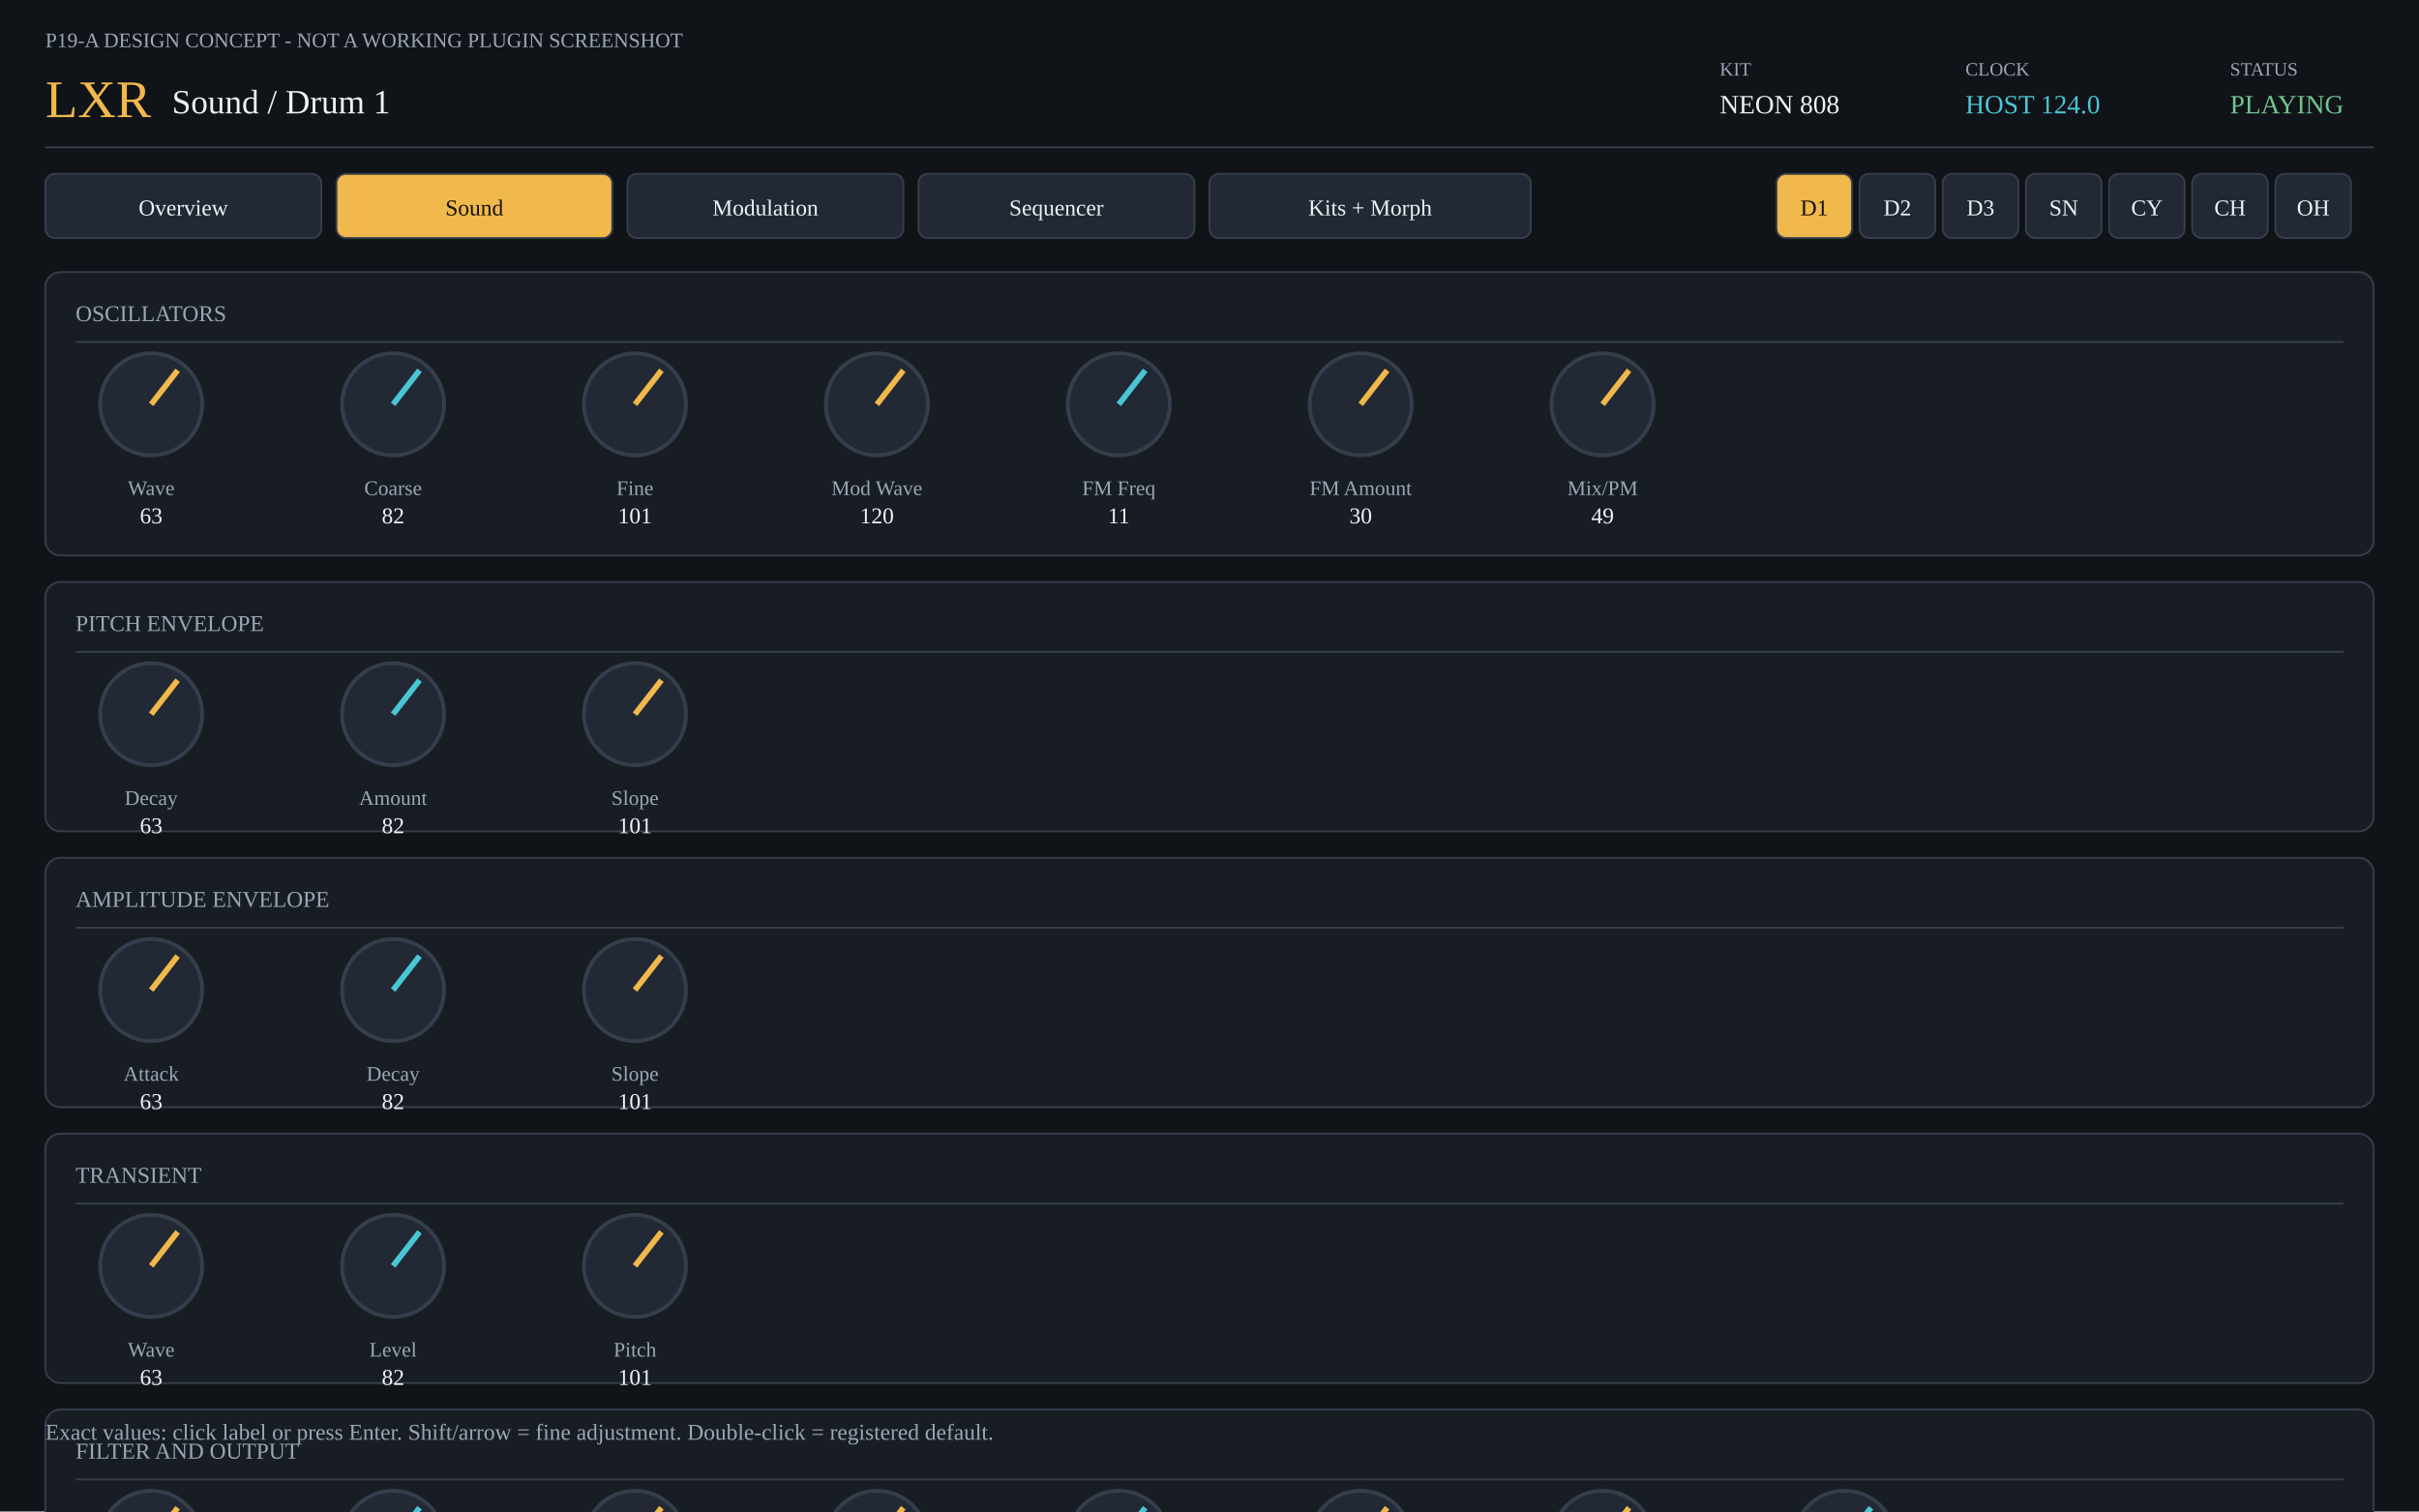
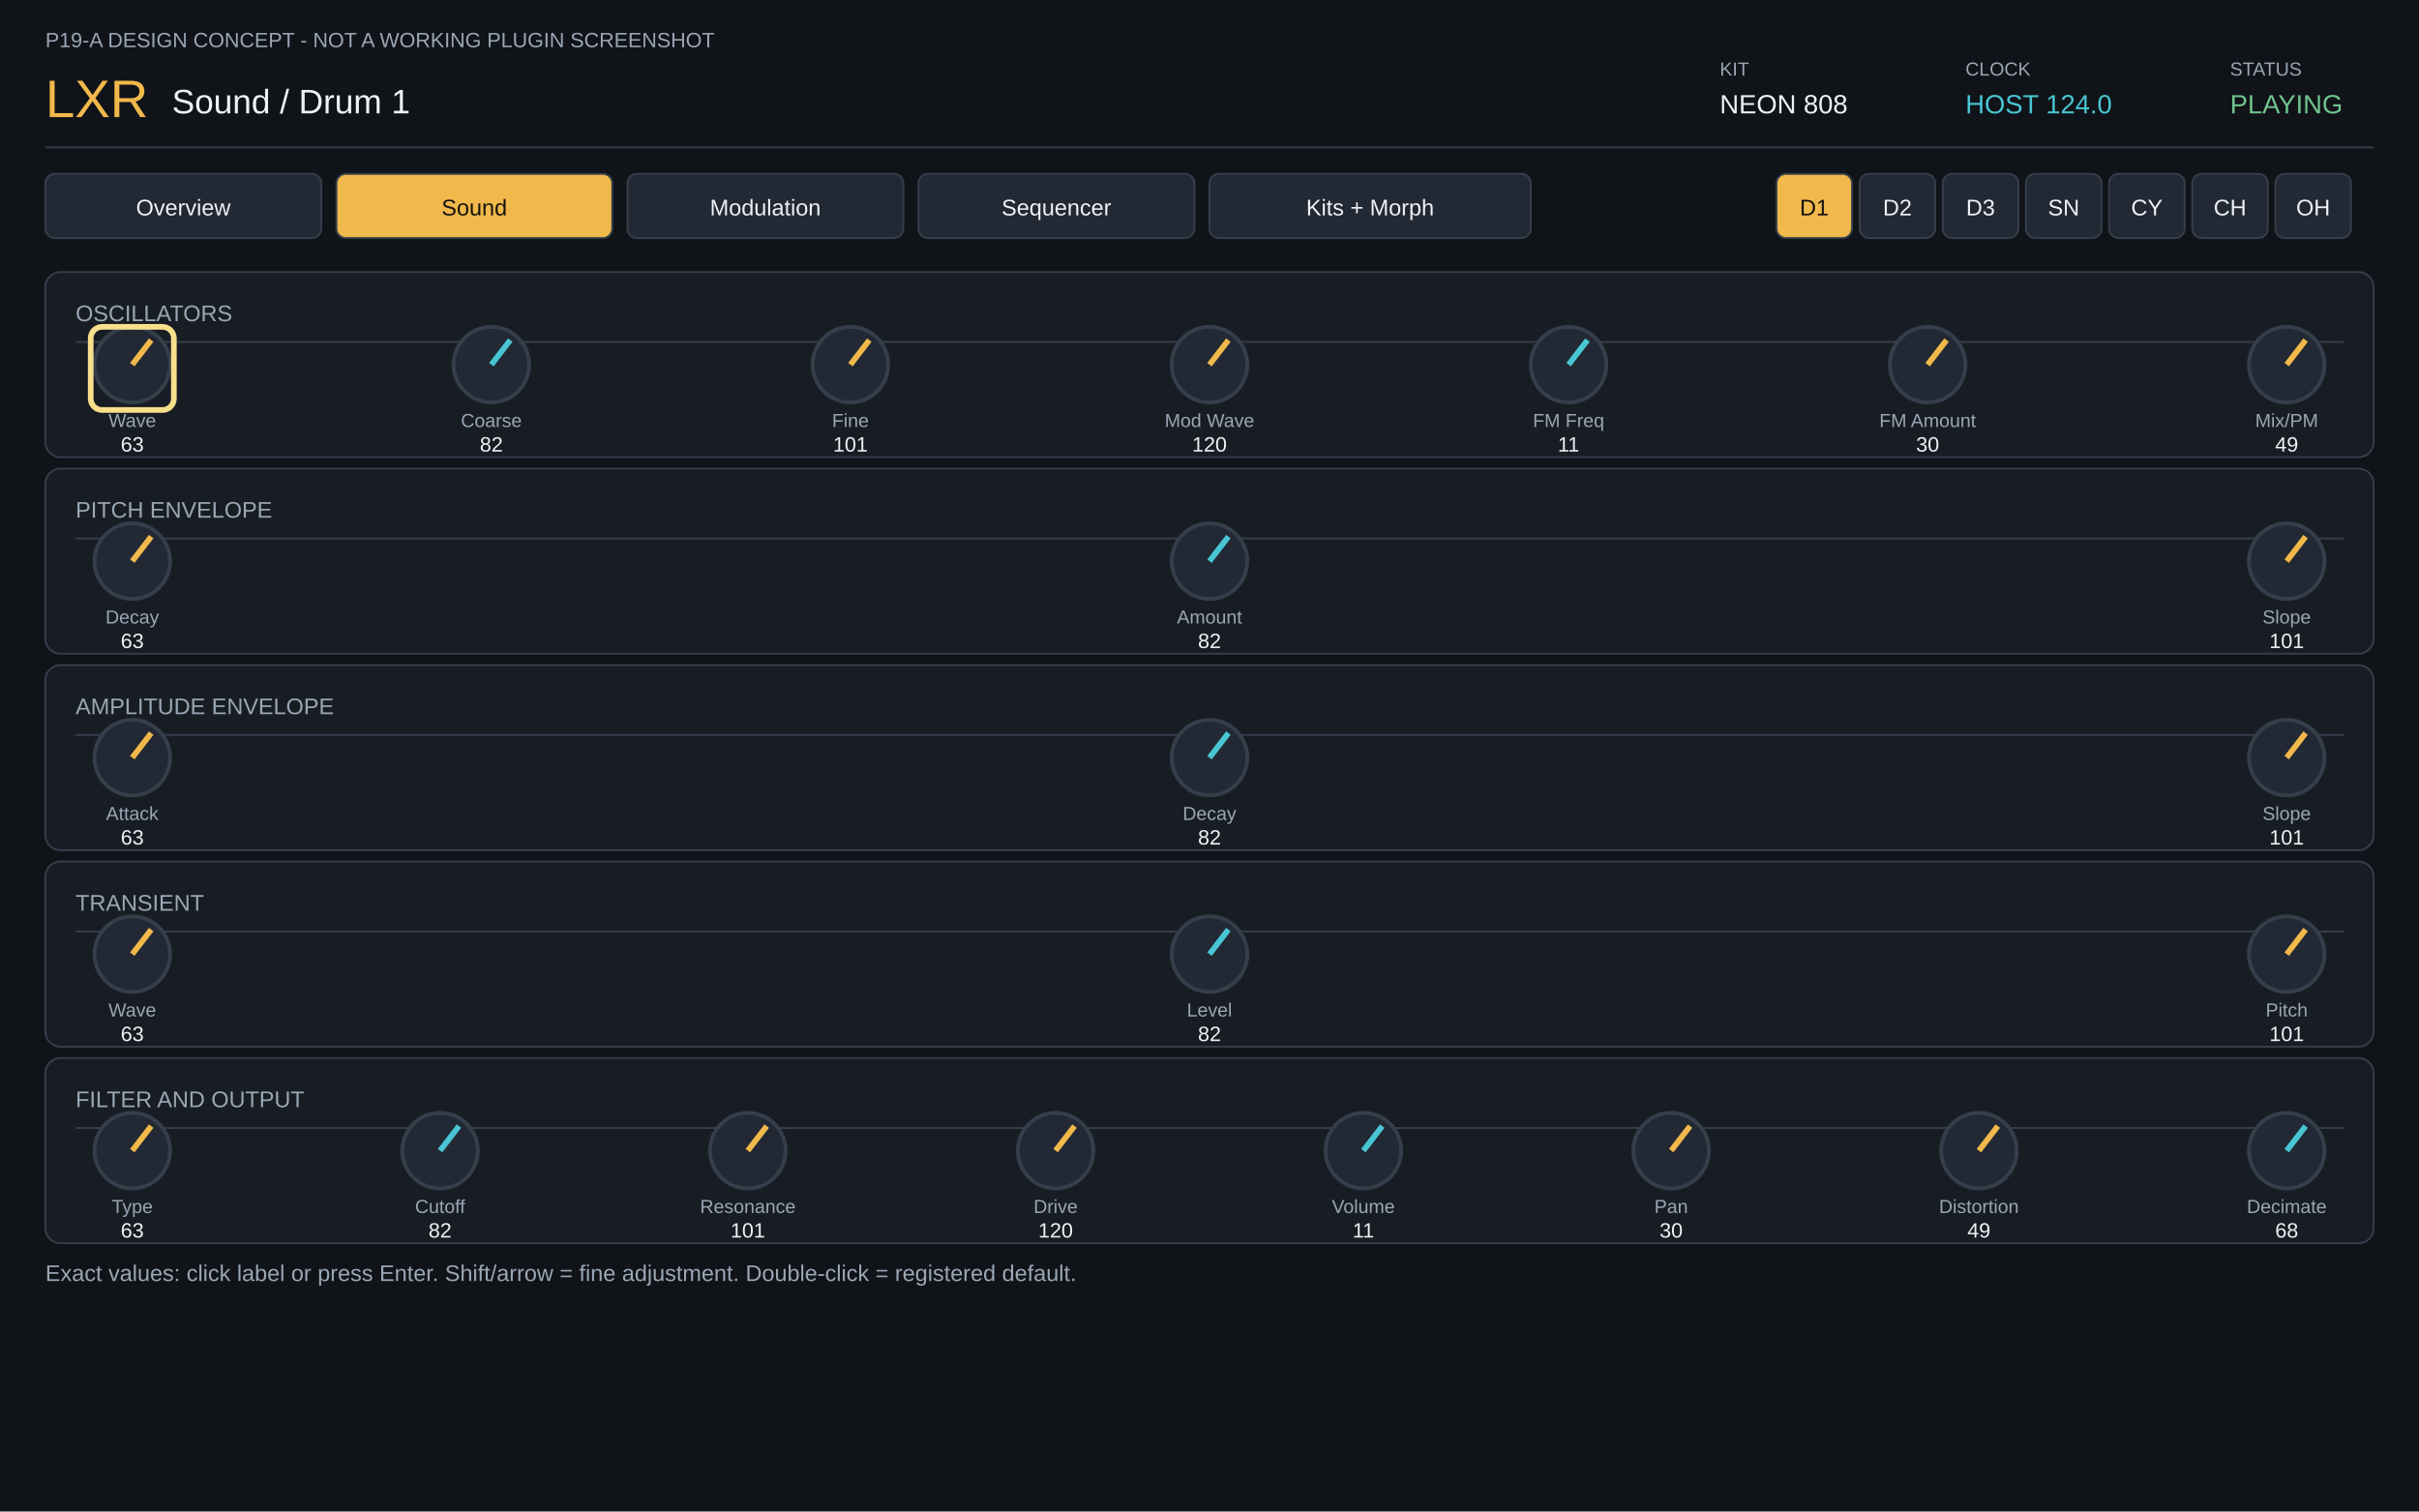
- <svg xmlns="http://www.w3.org/2000/svg" width="1280" height="800" viewBox="0 0 1280 800" role="img" aria-labelledby="title desc">
+ <svg xmlns="http://www.w3.org/2000/svg" width="1280" height="800" viewBox="0 0 1280 800" font-family="Segoe UI, Arial, sans-serif" role="img" aria-labelledby="title desc">
  <rect width="1280" height="800" fill="#101318" />
  <text class="" x="24" y="25" font-size="11" font-weight="500" text-anchor="start" fill="#9aa7b5">P19-A DESIGN CONCEPT - NOT A WORKING PLUGIN SCREENSHOT</text>
  <text class="" x="24" y="62" font-size="28" font-weight="500" text-anchor="start" fill="#f1b84b">LXR</text>
  <text class="" x="91" y="60" font-size="18" font-weight="500" text-anchor="start" fill="#edf2f7">Sound / Drum 1</text>
  <text class="" x="910" y="40" font-size="10" font-weight="400" text-anchor="start" fill="#9aa7b5">KIT</text>
  <text class="" x="910" y="60" font-size="14" font-weight="500" text-anchor="start" fill="#edf2f7">NEON 808</text>
  <text class="" x="1040" y="40" font-size="10" font-weight="400" text-anchor="start" fill="#9aa7b5">CLOCK</text>
  <text class="" x="1040" y="60" font-size="14" font-weight="500" text-anchor="start" fill="#49c6d4">HOST 124.0</text>
  <text class="" x="1180" y="40" font-size="10" font-weight="400" text-anchor="start" fill="#9aa7b5">STATUS</text>
  <text class="" x="1180" y="60" font-size="14" font-weight="500" text-anchor="start" fill="#70c48f">PLAYING</text>
  <line x1="24" y1="78" x2="1256" y2="78" stroke="#353e4b" stroke-width="1" />
  <rect class="" x="24" y="92" width="146" height="34" rx="5" fill="#222934" stroke="#353e4b" />
  <text class="" x="97.0" y="114" font-size="12" font-weight="500" text-anchor="middle" fill="#edf2f7">Overview</text>
  <rect class="" x="178" y="92" width="146" height="34" rx="5" fill="#f1b84b" stroke="#353e4b" />
  <text class="" x="251.0" y="114" font-size="12" font-weight="500" text-anchor="middle" fill="#16130c">Sound</text>
  <rect class="" x="332" y="92" width="146" height="34" rx="5" fill="#222934" stroke="#353e4b" />
  <text class="" x="405.0" y="114" font-size="12" font-weight="500" text-anchor="middle" fill="#edf2f7">Modulation</text>
  <rect class="" x="486" y="92" width="146" height="34" rx="5" fill="#222934" stroke="#353e4b" />
  <text class="" x="559.0" y="114" font-size="12" font-weight="500" text-anchor="middle" fill="#edf2f7">Sequencer</text>
  <rect class="" x="640" y="92" width="170" height="34" rx="5" fill="#222934" stroke="#353e4b" />
  <text class="" x="725.0" y="114" font-size="12" font-weight="500" text-anchor="middle" fill="#edf2f7">Kits + Morph</text>
  <rect class="" x="940" y="92" width="40" height="34" rx="5" fill="#f1b84b" stroke="#353e4b" />
  <text class="" x="960.0" y="114" font-size="12" font-weight="500" text-anchor="middle" fill="#16130c">D1</text>
  <rect class="" x="984" y="92" width="40" height="34" rx="5" fill="#222934" stroke="#353e4b" />
  <text class="" x="1004.0" y="114" font-size="12" font-weight="500" text-anchor="middle" fill="#edf2f7">D2</text>
  <rect class="" x="1028" y="92" width="40" height="34" rx="5" fill="#222934" stroke="#353e4b" />
  <text class="" x="1048.0" y="114" font-size="12" font-weight="500" text-anchor="middle" fill="#edf2f7">D3</text>
  <rect class="" x="1072" y="92" width="40" height="34" rx="5" fill="#222934" stroke="#353e4b" />
  <text class="" x="1092.0" y="114" font-size="12" font-weight="500" text-anchor="middle" fill="#edf2f7">SN</text>
  <rect class="" x="1116" y="92" width="40" height="34" rx="5" fill="#222934" stroke="#353e4b" />
  <text class="" x="1136.0" y="114" font-size="12" font-weight="500" text-anchor="middle" fill="#edf2f7">CY</text>
  <rect class="" x="1160" y="92" width="40" height="34" rx="5" fill="#222934" stroke="#353e4b" />
  <text class="" x="1180.0" y="114" font-size="12" font-weight="500" text-anchor="middle" fill="#edf2f7">CH</text>
  <rect class="" x="1204" y="92" width="40" height="34" rx="5" fill="#222934" stroke="#353e4b" />
  <text class="" x="1224.0" y="114" font-size="12" font-weight="500" text-anchor="middle" fill="#edf2f7">OH</text>
-   <rect class="" x="24" y="144" width="1232" height="150" rx="8" fill="#181d24" stroke="#353e4b" />
+   <rect class="" x="24" y="144" width="1232" height="98" rx="8" fill="#181d24" stroke="#353e4b" />
  <text class="" x="40" y="170" font-size="12" font-weight="500" text-anchor="start" fill="#9aa7b5">OSCILLATORS</text>
  <line x1="40" y1="181" x2="1240" y2="181" stroke="#353e4b" stroke-width="1" />
-   <circle cx="80" cy="214" r="27" fill="#222934" stroke="#353e4b" stroke-width="2" />
-   <line x1="80" y1="214" x2="94" y2="196" stroke="#f1b84b" stroke-width="3" />
-   <text class="" x="80" y="262" font-size="11" font-weight="400" text-anchor="middle" fill="#9aa7b5">Wave</text>
-   <text class="" x="80" y="277" font-size="12" font-weight="500" text-anchor="middle" fill="#edf2f7">63</text>
-   <circle cx="208" cy="214" r="27" fill="#222934" stroke="#353e4b" stroke-width="2" />
-   <line x1="208" y1="214" x2="222" y2="196" stroke="#49c6d4" stroke-width="3" />
-   <text class="" x="208" y="262" font-size="11" font-weight="400" text-anchor="middle" fill="#9aa7b5">Coarse</text>
-   <text class="" x="208" y="277" font-size="12" font-weight="500" text-anchor="middle" fill="#edf2f7">82</text>
-   <circle cx="336" cy="214" r="27" fill="#222934" stroke="#353e4b" stroke-width="2" />
-   <line x1="336" y1="214" x2="350" y2="196" stroke="#f1b84b" stroke-width="3" />
-   <text class="" x="336" y="262" font-size="11" font-weight="400" text-anchor="middle" fill="#9aa7b5">Fine</text>
-   <text class="" x="336" y="277" font-size="12" font-weight="500" text-anchor="middle" fill="#edf2f7">101</text>
-   <circle cx="464" cy="214" r="27" fill="#222934" stroke="#353e4b" stroke-width="2" />
-   <line x1="464" y1="214" x2="478" y2="196" stroke="#f1b84b" stroke-width="3" />
-   <text class="" x="464" y="262" font-size="11" font-weight="400" text-anchor="middle" fill="#9aa7b5">Mod Wave</text>
-   <text class="" x="464" y="277" font-size="12" font-weight="500" text-anchor="middle" fill="#edf2f7">120</text>
-   <circle cx="592" cy="214" r="27" fill="#222934" stroke="#353e4b" stroke-width="2" />
-   <line x1="592" y1="214" x2="606" y2="196" stroke="#49c6d4" stroke-width="3" />
-   <text class="" x="592" y="262" font-size="11" font-weight="400" text-anchor="middle" fill="#9aa7b5">FM Freq</text>
-   <text class="" x="592" y="277" font-size="12" font-weight="500" text-anchor="middle" fill="#edf2f7">11</text>
-   <circle cx="720" cy="214" r="27" fill="#222934" stroke="#353e4b" stroke-width="2" />
-   <line x1="720" y1="214" x2="734" y2="196" stroke="#f1b84b" stroke-width="3" />
-   <text class="" x="720" y="262" font-size="11" font-weight="400" text-anchor="middle" fill="#9aa7b5">FM Amount</text>
-   <text class="" x="720" y="277" font-size="12" font-weight="500" text-anchor="middle" fill="#edf2f7">30</text>
-   <circle cx="848" cy="214" r="27" fill="#222934" stroke="#353e4b" stroke-width="2" />
-   <line x1="848" y1="214" x2="862" y2="196" stroke="#f1b84b" stroke-width="3" />
-   <text class="" x="848" y="262" font-size="11" font-weight="400" text-anchor="middle" fill="#9aa7b5">Mix/PM</text>
-   <text class="" x="848" y="277" font-size="12" font-weight="500" text-anchor="middle" fill="#edf2f7">49</text>
-   <rect class="" x="24" y="308" width="1232" height="132" rx="8" fill="#181d24" stroke="#353e4b" />
-   <text class="" x="40" y="334" font-size="12" font-weight="500" text-anchor="start" fill="#9aa7b5">PITCH ENVELOPE</text>
-   <line x1="40" y1="345" x2="1240" y2="345" stroke="#353e4b" stroke-width="1" />
-   <circle cx="80" cy="378" r="27" fill="#222934" stroke="#353e4b" stroke-width="2" />
-   <line x1="80" y1="378" x2="94" y2="360" stroke="#f1b84b" stroke-width="3" />
-   <text class="" x="80" y="426" font-size="11" font-weight="400" text-anchor="middle" fill="#9aa7b5">Decay</text>
-   <text class="" x="80" y="441" font-size="12" font-weight="500" text-anchor="middle" fill="#edf2f7">63</text>
-   <circle cx="208" cy="378" r="27" fill="#222934" stroke="#353e4b" stroke-width="2" />
-   <line x1="208" y1="378" x2="222" y2="360" stroke="#49c6d4" stroke-width="3" />
-   <text class="" x="208" y="426" font-size="11" font-weight="400" text-anchor="middle" fill="#9aa7b5">Amount</text>
-   <text class="" x="208" y="441" font-size="12" font-weight="500" text-anchor="middle" fill="#edf2f7">82</text>
-   <circle cx="336" cy="378" r="27" fill="#222934" stroke="#353e4b" stroke-width="2" />
-   <line x1="336" y1="378" x2="350" y2="360" stroke="#f1b84b" stroke-width="3" />
-   <text class="" x="336" y="426" font-size="11" font-weight="400" text-anchor="middle" fill="#9aa7b5">Slope</text>
-   <text class="" x="336" y="441" font-size="12" font-weight="500" text-anchor="middle" fill="#edf2f7">101</text>
-   <rect class="" x="24" y="454" width="1232" height="132" rx="8" fill="#181d24" stroke="#353e4b" />
-   <text class="" x="40" y="480" font-size="12" font-weight="500" text-anchor="start" fill="#9aa7b5">AMPLITUDE ENVELOPE</text>
-   <line x1="40" y1="491" x2="1240" y2="491" stroke="#353e4b" stroke-width="1" />
-   <circle cx="80" cy="524" r="27" fill="#222934" stroke="#353e4b" stroke-width="2" />
-   <line x1="80" y1="524" x2="94" y2="506" stroke="#f1b84b" stroke-width="3" />
-   <text class="" x="80" y="572" font-size="11" font-weight="400" text-anchor="middle" fill="#9aa7b5">Attack</text>
-   <text class="" x="80" y="587" font-size="12" font-weight="500" text-anchor="middle" fill="#edf2f7">63</text>
-   <circle cx="208" cy="524" r="27" fill="#222934" stroke="#353e4b" stroke-width="2" />
-   <line x1="208" y1="524" x2="222" y2="506" stroke="#49c6d4" stroke-width="3" />
-   <text class="" x="208" y="572" font-size="11" font-weight="400" text-anchor="middle" fill="#9aa7b5">Decay</text>
-   <text class="" x="208" y="587" font-size="12" font-weight="500" text-anchor="middle" fill="#edf2f7">82</text>
-   <circle cx="336" cy="524" r="27" fill="#222934" stroke="#353e4b" stroke-width="2" />
-   <line x1="336" y1="524" x2="350" y2="506" stroke="#f1b84b" stroke-width="3" />
-   <text class="" x="336" y="572" font-size="11" font-weight="400" text-anchor="middle" fill="#9aa7b5">Slope</text>
-   <text class="" x="336" y="587" font-size="12" font-weight="500" text-anchor="middle" fill="#edf2f7">101</text>
-   <rect class="" x="24" y="600" width="1232" height="132" rx="8" fill="#181d24" stroke="#353e4b" />
-   <text class="" x="40" y="626" font-size="12" font-weight="500" text-anchor="start" fill="#9aa7b5">TRANSIENT</text>
-   <line x1="40" y1="637" x2="1240" y2="637" stroke="#353e4b" stroke-width="1" />
-   <circle cx="80" cy="670" r="27" fill="#222934" stroke="#353e4b" stroke-width="2" />
-   <line x1="80" y1="670" x2="94" y2="652" stroke="#f1b84b" stroke-width="3" />
-   <text class="" x="80" y="718" font-size="11" font-weight="400" text-anchor="middle" fill="#9aa7b5">Wave</text>
-   <text class="" x="80" y="733" font-size="12" font-weight="500" text-anchor="middle" fill="#edf2f7">63</text>
-   <circle cx="208" cy="670" r="27" fill="#222934" stroke="#353e4b" stroke-width="2" />
-   <line x1="208" y1="670" x2="222" y2="652" stroke="#49c6d4" stroke-width="3" />
-   <text class="" x="208" y="718" font-size="11" font-weight="400" text-anchor="middle" fill="#9aa7b5">Level</text>
-   <text class="" x="208" y="733" font-size="12" font-weight="500" text-anchor="middle" fill="#edf2f7">82</text>
-   <circle cx="336" cy="670" r="27" fill="#222934" stroke="#353e4b" stroke-width="2" />
-   <line x1="336" y1="670" x2="350" y2="652" stroke="#f1b84b" stroke-width="3" />
-   <text class="" x="336" y="718" font-size="11" font-weight="400" text-anchor="middle" fill="#9aa7b5">Pitch</text>
-   <text class="" x="336" y="733" font-size="12" font-weight="500" text-anchor="middle" fill="#edf2f7">101</text>
-   <rect class="" x="24" y="746" width="1232" height="150" rx="8" fill="#181d24" stroke="#353e4b" />
-   <text class="" x="40" y="772" font-size="12" font-weight="500" text-anchor="start" fill="#9aa7b5">FILTER AND OUTPUT</text>
-   <line x1="40" y1="783" x2="1240" y2="783" stroke="#353e4b" stroke-width="1" />
-   <circle cx="80" cy="816" r="27" fill="#222934" stroke="#353e4b" stroke-width="2" />
-   <line x1="80" y1="816" x2="94" y2="798" stroke="#f1b84b" stroke-width="3" />
-   <text class="" x="80" y="864" font-size="11" font-weight="400" text-anchor="middle" fill="#9aa7b5">Type</text>
-   <text class="" x="80" y="879" font-size="12" font-weight="500" text-anchor="middle" fill="#edf2f7">63</text>
-   <circle cx="208" cy="816" r="27" fill="#222934" stroke="#353e4b" stroke-width="2" />
-   <line x1="208" y1="816" x2="222" y2="798" stroke="#49c6d4" stroke-width="3" />
-   <text class="" x="208" y="864" font-size="11" font-weight="400" text-anchor="middle" fill="#9aa7b5">Cutoff</text>
-   <text class="" x="208" y="879" font-size="12" font-weight="500" text-anchor="middle" fill="#edf2f7">82</text>
-   <circle cx="336" cy="816" r="27" fill="#222934" stroke="#353e4b" stroke-width="2" />
-   <line x1="336" y1="816" x2="350" y2="798" stroke="#f1b84b" stroke-width="3" />
-   <text class="" x="336" y="864" font-size="11" font-weight="400" text-anchor="middle" fill="#9aa7b5">Resonance</text>
-   <text class="" x="336" y="879" font-size="12" font-weight="500" text-anchor="middle" fill="#edf2f7">101</text>
-   <circle cx="464" cy="816" r="27" fill="#222934" stroke="#353e4b" stroke-width="2" />
-   <line x1="464" y1="816" x2="478" y2="798" stroke="#f1b84b" stroke-width="3" />
-   <text class="" x="464" y="864" font-size="11" font-weight="400" text-anchor="middle" fill="#9aa7b5">Drive</text>
-   <text class="" x="464" y="879" font-size="12" font-weight="500" text-anchor="middle" fill="#edf2f7">120</text>
-   <circle cx="592" cy="816" r="27" fill="#222934" stroke="#353e4b" stroke-width="2" />
-   <line x1="592" y1="816" x2="606" y2="798" stroke="#49c6d4" stroke-width="3" />
-   <text class="" x="592" y="864" font-size="11" font-weight="400" text-anchor="middle" fill="#9aa7b5">Volume</text>
-   <text class="" x="592" y="879" font-size="12" font-weight="500" text-anchor="middle" fill="#edf2f7">11</text>
-   <circle cx="720" cy="816" r="27" fill="#222934" stroke="#353e4b" stroke-width="2" />
-   <line x1="720" y1="816" x2="734" y2="798" stroke="#f1b84b" stroke-width="3" />
-   <text class="" x="720" y="864" font-size="11" font-weight="400" text-anchor="middle" fill="#9aa7b5">Pan</text>
-   <text class="" x="720" y="879" font-size="12" font-weight="500" text-anchor="middle" fill="#edf2f7">30</text>
-   <circle cx="848" cy="816" r="27" fill="#222934" stroke="#353e4b" stroke-width="2" />
-   <line x1="848" y1="816" x2="862" y2="798" stroke="#f1b84b" stroke-width="3" />
-   <text class="" x="848" y="864" font-size="11" font-weight="400" text-anchor="middle" fill="#9aa7b5">Distortion</text>
-   <text class="" x="848" y="879" font-size="12" font-weight="500" text-anchor="middle" fill="#edf2f7">49</text>
-   <circle cx="976" cy="816" r="27" fill="#222934" stroke="#353e4b" stroke-width="2" />
-   <line x1="976" y1="816" x2="990" y2="798" stroke="#49c6d4" stroke-width="3" />
-   <text class="" x="976" y="864" font-size="11" font-weight="400" text-anchor="middle" fill="#9aa7b5">Decimate</text>
-   <text class="" x="976" y="879" font-size="12" font-weight="500" text-anchor="middle" fill="#edf2f7">68</text>
-   <text class="" x="24" y="762" font-size="12" font-weight="400" text-anchor="start" fill="#9aa7b5">Exact values: click label or press Enter. Shift/arrow = fine adjustment. Double-click = registered default.</text>
-   <rect x="75" y="832" width="58" height="58" rx="6" fill="none" stroke="#f8df8c" stroke-width="3" />
+   <circle cx="70.0" cy="193" r="20" fill="#222934" stroke="#353e4b" stroke-width="2" />
+   <line x1="70.0" y1="193" x2="80.0" y2="180" stroke="#f1b84b" stroke-width="3" />
+   <text class="" x="70.0" y="226" font-size="10" font-weight="400" text-anchor="middle" fill="#9aa7b5">Wave</text>
+   <text class="" x="70.0" y="239" font-size="11" font-weight="500" text-anchor="middle" fill="#edf2f7">63</text>
+   <circle cx="260.0" cy="193" r="20" fill="#222934" stroke="#353e4b" stroke-width="2" />
+   <line x1="260.0" y1="193" x2="270.0" y2="180" stroke="#49c6d4" stroke-width="3" />
+   <text class="" x="260.0" y="226" font-size="10" font-weight="400" text-anchor="middle" fill="#9aa7b5">Coarse</text>
+   <text class="" x="260.0" y="239" font-size="11" font-weight="500" text-anchor="middle" fill="#edf2f7">82</text>
+   <circle cx="450.0" cy="193" r="20" fill="#222934" stroke="#353e4b" stroke-width="2" />
+   <line x1="450.0" y1="193" x2="460.0" y2="180" stroke="#f1b84b" stroke-width="3" />
+   <text class="" x="450.0" y="226" font-size="10" font-weight="400" text-anchor="middle" fill="#9aa7b5">Fine</text>
+   <text class="" x="450.0" y="239" font-size="11" font-weight="500" text-anchor="middle" fill="#edf2f7">101</text>
+   <circle cx="640.0" cy="193" r="20" fill="#222934" stroke="#353e4b" stroke-width="2" />
+   <line x1="640.0" y1="193" x2="650.0" y2="180" stroke="#f1b84b" stroke-width="3" />
+   <text class="" x="640.0" y="226" font-size="10" font-weight="400" text-anchor="middle" fill="#9aa7b5">Mod Wave</text>
+   <text class="" x="640.0" y="239" font-size="11" font-weight="500" text-anchor="middle" fill="#edf2f7">120</text>
+   <circle cx="830.0" cy="193" r="20" fill="#222934" stroke="#353e4b" stroke-width="2" />
+   <line x1="830.0" y1="193" x2="840.0" y2="180" stroke="#49c6d4" stroke-width="3" />
+   <text class="" x="830.0" y="226" font-size="10" font-weight="400" text-anchor="middle" fill="#9aa7b5">FM Freq</text>
+   <text class="" x="830.0" y="239" font-size="11" font-weight="500" text-anchor="middle" fill="#edf2f7">11</text>
+   <circle cx="1020.0" cy="193" r="20" fill="#222934" stroke="#353e4b" stroke-width="2" />
+   <line x1="1020.0" y1="193" x2="1030.0" y2="180" stroke="#f1b84b" stroke-width="3" />
+   <text class="" x="1020.0" y="226" font-size="10" font-weight="400" text-anchor="middle" fill="#9aa7b5">FM Amount</text>
+   <text class="" x="1020.0" y="239" font-size="11" font-weight="500" text-anchor="middle" fill="#edf2f7">30</text>
+   <circle cx="1210.0" cy="193" r="20" fill="#222934" stroke="#353e4b" stroke-width="2" />
+   <line x1="1210.0" y1="193" x2="1220.0" y2="180" stroke="#f1b84b" stroke-width="3" />
+   <text class="" x="1210.0" y="226" font-size="10" font-weight="400" text-anchor="middle" fill="#9aa7b5">Mix/PM</text>
+   <text class="" x="1210.0" y="239" font-size="11" font-weight="500" text-anchor="middle" fill="#edf2f7">49</text>
+   <rect class="" x="24" y="248" width="1232" height="98" rx="8" fill="#181d24" stroke="#353e4b" />
+   <text class="" x="40" y="274" font-size="12" font-weight="500" text-anchor="start" fill="#9aa7b5">PITCH ENVELOPE</text>
+   <line x1="40" y1="285" x2="1240" y2="285" stroke="#353e4b" stroke-width="1" />
+   <circle cx="70.0" cy="297" r="20" fill="#222934" stroke="#353e4b" stroke-width="2" />
+   <line x1="70.0" y1="297" x2="80.0" y2="284" stroke="#f1b84b" stroke-width="3" />
+   <text class="" x="70.0" y="330" font-size="10" font-weight="400" text-anchor="middle" fill="#9aa7b5">Decay</text>
+   <text class="" x="70.0" y="343" font-size="11" font-weight="500" text-anchor="middle" fill="#edf2f7">63</text>
+   <circle cx="640.0" cy="297" r="20" fill="#222934" stroke="#353e4b" stroke-width="2" />
+   <line x1="640.0" y1="297" x2="650.0" y2="284" stroke="#49c6d4" stroke-width="3" />
+   <text class="" x="640.0" y="330" font-size="10" font-weight="400" text-anchor="middle" fill="#9aa7b5">Amount</text>
+   <text class="" x="640.0" y="343" font-size="11" font-weight="500" text-anchor="middle" fill="#edf2f7">82</text>
+   <circle cx="1210.0" cy="297" r="20" fill="#222934" stroke="#353e4b" stroke-width="2" />
+   <line x1="1210.0" y1="297" x2="1220.0" y2="284" stroke="#f1b84b" stroke-width="3" />
+   <text class="" x="1210.0" y="330" font-size="10" font-weight="400" text-anchor="middle" fill="#9aa7b5">Slope</text>
+   <text class="" x="1210.0" y="343" font-size="11" font-weight="500" text-anchor="middle" fill="#edf2f7">101</text>
+   <rect class="" x="24" y="352" width="1232" height="98" rx="8" fill="#181d24" stroke="#353e4b" />
+   <text class="" x="40" y="378" font-size="12" font-weight="500" text-anchor="start" fill="#9aa7b5">AMPLITUDE ENVELOPE</text>
+   <line x1="40" y1="389" x2="1240" y2="389" stroke="#353e4b" stroke-width="1" />
+   <circle cx="70.0" cy="401" r="20" fill="#222934" stroke="#353e4b" stroke-width="2" />
+   <line x1="70.0" y1="401" x2="80.0" y2="388" stroke="#f1b84b" stroke-width="3" />
+   <text class="" x="70.0" y="434" font-size="10" font-weight="400" text-anchor="middle" fill="#9aa7b5">Attack</text>
+   <text class="" x="70.0" y="447" font-size="11" font-weight="500" text-anchor="middle" fill="#edf2f7">63</text>
+   <circle cx="640.0" cy="401" r="20" fill="#222934" stroke="#353e4b" stroke-width="2" />
+   <line x1="640.0" y1="401" x2="650.0" y2="388" stroke="#49c6d4" stroke-width="3" />
+   <text class="" x="640.0" y="434" font-size="10" font-weight="400" text-anchor="middle" fill="#9aa7b5">Decay</text>
+   <text class="" x="640.0" y="447" font-size="11" font-weight="500" text-anchor="middle" fill="#edf2f7">82</text>
+   <circle cx="1210.0" cy="401" r="20" fill="#222934" stroke="#353e4b" stroke-width="2" />
+   <line x1="1210.0" y1="401" x2="1220.0" y2="388" stroke="#f1b84b" stroke-width="3" />
+   <text class="" x="1210.0" y="434" font-size="10" font-weight="400" text-anchor="middle" fill="#9aa7b5">Slope</text>
+   <text class="" x="1210.0" y="447" font-size="11" font-weight="500" text-anchor="middle" fill="#edf2f7">101</text>
+   <rect class="" x="24" y="456" width="1232" height="98" rx="8" fill="#181d24" stroke="#353e4b" />
+   <text class="" x="40" y="482" font-size="12" font-weight="500" text-anchor="start" fill="#9aa7b5">TRANSIENT</text>
+   <line x1="40" y1="493" x2="1240" y2="493" stroke="#353e4b" stroke-width="1" />
+   <circle cx="70.0" cy="505" r="20" fill="#222934" stroke="#353e4b" stroke-width="2" />
+   <line x1="70.0" y1="505" x2="80.0" y2="492" stroke="#f1b84b" stroke-width="3" />
+   <text class="" x="70.0" y="538" font-size="10" font-weight="400" text-anchor="middle" fill="#9aa7b5">Wave</text>
+   <text class="" x="70.0" y="551" font-size="11" font-weight="500" text-anchor="middle" fill="#edf2f7">63</text>
+   <circle cx="640.0" cy="505" r="20" fill="#222934" stroke="#353e4b" stroke-width="2" />
+   <line x1="640.0" y1="505" x2="650.0" y2="492" stroke="#49c6d4" stroke-width="3" />
+   <text class="" x="640.0" y="538" font-size="10" font-weight="400" text-anchor="middle" fill="#9aa7b5">Level</text>
+   <text class="" x="640.0" y="551" font-size="11" font-weight="500" text-anchor="middle" fill="#edf2f7">82</text>
+   <circle cx="1210.0" cy="505" r="20" fill="#222934" stroke="#353e4b" stroke-width="2" />
+   <line x1="1210.0" y1="505" x2="1220.0" y2="492" stroke="#f1b84b" stroke-width="3" />
+   <text class="" x="1210.0" y="538" font-size="10" font-weight="400" text-anchor="middle" fill="#9aa7b5">Pitch</text>
+   <text class="" x="1210.0" y="551" font-size="11" font-weight="500" text-anchor="middle" fill="#edf2f7">101</text>
+   <rect class="" x="24" y="560" width="1232" height="98" rx="8" fill="#181d24" stroke="#353e4b" />
+   <text class="" x="40" y="586" font-size="12" font-weight="500" text-anchor="start" fill="#9aa7b5">FILTER AND OUTPUT</text>
+   <line x1="40" y1="597" x2="1240" y2="597" stroke="#353e4b" stroke-width="1" />
+   <circle cx="70.0" cy="609" r="20" fill="#222934" stroke="#353e4b" stroke-width="2" />
+   <line x1="70.0" y1="609" x2="80.0" y2="596" stroke="#f1b84b" stroke-width="3" />
+   <text class="" x="70.0" y="642" font-size="10" font-weight="400" text-anchor="middle" fill="#9aa7b5">Type</text>
+   <text class="" x="70.0" y="655" font-size="11" font-weight="500" text-anchor="middle" fill="#edf2f7">63</text>
+   <circle cx="232.857" cy="609" r="20" fill="#222934" stroke="#353e4b" stroke-width="2" />
+   <line x1="232.857" y1="609" x2="242.857" y2="596" stroke="#49c6d4" stroke-width="3" />
+   <text class="" x="232.857" y="642" font-size="10" font-weight="400" text-anchor="middle" fill="#9aa7b5">Cutoff</text>
+   <text class="" x="232.857" y="655" font-size="11" font-weight="500" text-anchor="middle" fill="#edf2f7">82</text>
+   <circle cx="395.714" cy="609" r="20" fill="#222934" stroke="#353e4b" stroke-width="2" />
+   <line x1="395.714" y1="609" x2="405.714" y2="596" stroke="#f1b84b" stroke-width="3" />
+   <text class="" x="395.714" y="642" font-size="10" font-weight="400" text-anchor="middle" fill="#9aa7b5">Resonance</text>
+   <text class="" x="395.714" y="655" font-size="11" font-weight="500" text-anchor="middle" fill="#edf2f7">101</text>
+   <circle cx="558.571" cy="609" r="20" fill="#222934" stroke="#353e4b" stroke-width="2" />
+   <line x1="558.571" y1="609" x2="568.571" y2="596" stroke="#f1b84b" stroke-width="3" />
+   <text class="" x="558.571" y="642" font-size="10" font-weight="400" text-anchor="middle" fill="#9aa7b5">Drive</text>
+   <text class="" x="558.571" y="655" font-size="11" font-weight="500" text-anchor="middle" fill="#edf2f7">120</text>
+   <circle cx="721.429" cy="609" r="20" fill="#222934" stroke="#353e4b" stroke-width="2" />
+   <line x1="721.429" y1="609" x2="731.429" y2="596" stroke="#49c6d4" stroke-width="3" />
+   <text class="" x="721.429" y="642" font-size="10" font-weight="400" text-anchor="middle" fill="#9aa7b5">Volume</text>
+   <text class="" x="721.429" y="655" font-size="11" font-weight="500" text-anchor="middle" fill="#edf2f7">11</text>
+   <circle cx="884.286" cy="609" r="20" fill="#222934" stroke="#353e4b" stroke-width="2" />
+   <line x1="884.286" y1="609" x2="894.286" y2="596" stroke="#f1b84b" stroke-width="3" />
+   <text class="" x="884.286" y="642" font-size="10" font-weight="400" text-anchor="middle" fill="#9aa7b5">Pan</text>
+   <text class="" x="884.286" y="655" font-size="11" font-weight="500" text-anchor="middle" fill="#edf2f7">30</text>
+   <circle cx="1047.143" cy="609" r="20" fill="#222934" stroke="#353e4b" stroke-width="2" />
+   <line x1="1047.143" y1="609" x2="1057.143" y2="596" stroke="#f1b84b" stroke-width="3" />
+   <text class="" x="1047.143" y="642" font-size="10" font-weight="400" text-anchor="middle" fill="#9aa7b5">Distortion</text>
+   <text class="" x="1047.143" y="655" font-size="11" font-weight="500" text-anchor="middle" fill="#edf2f7">49</text>
+   <circle cx="1210.0" cy="609" r="20" fill="#222934" stroke="#353e4b" stroke-width="2" />
+   <line x1="1210.0" y1="609" x2="1220.0" y2="596" stroke="#49c6d4" stroke-width="3" />
+   <text class="" x="1210.0" y="642" font-size="10" font-weight="400" text-anchor="middle" fill="#9aa7b5">Decimate</text>
+   <text class="" x="1210.0" y="655" font-size="11" font-weight="500" text-anchor="middle" fill="#edf2f7">68</text>
+   <text class="" x="24" y="678" font-size="12" font-weight="400" text-anchor="start" fill="#9aa7b5">Exact values: click label or press Enter. Shift/arrow = fine adjustment. Double-click = registered default.</text>
+   <rect x="48" y="173" width="44" height="44" rx="6" fill="none" stroke="#f8df8c" stroke-width="3" />
</svg>
